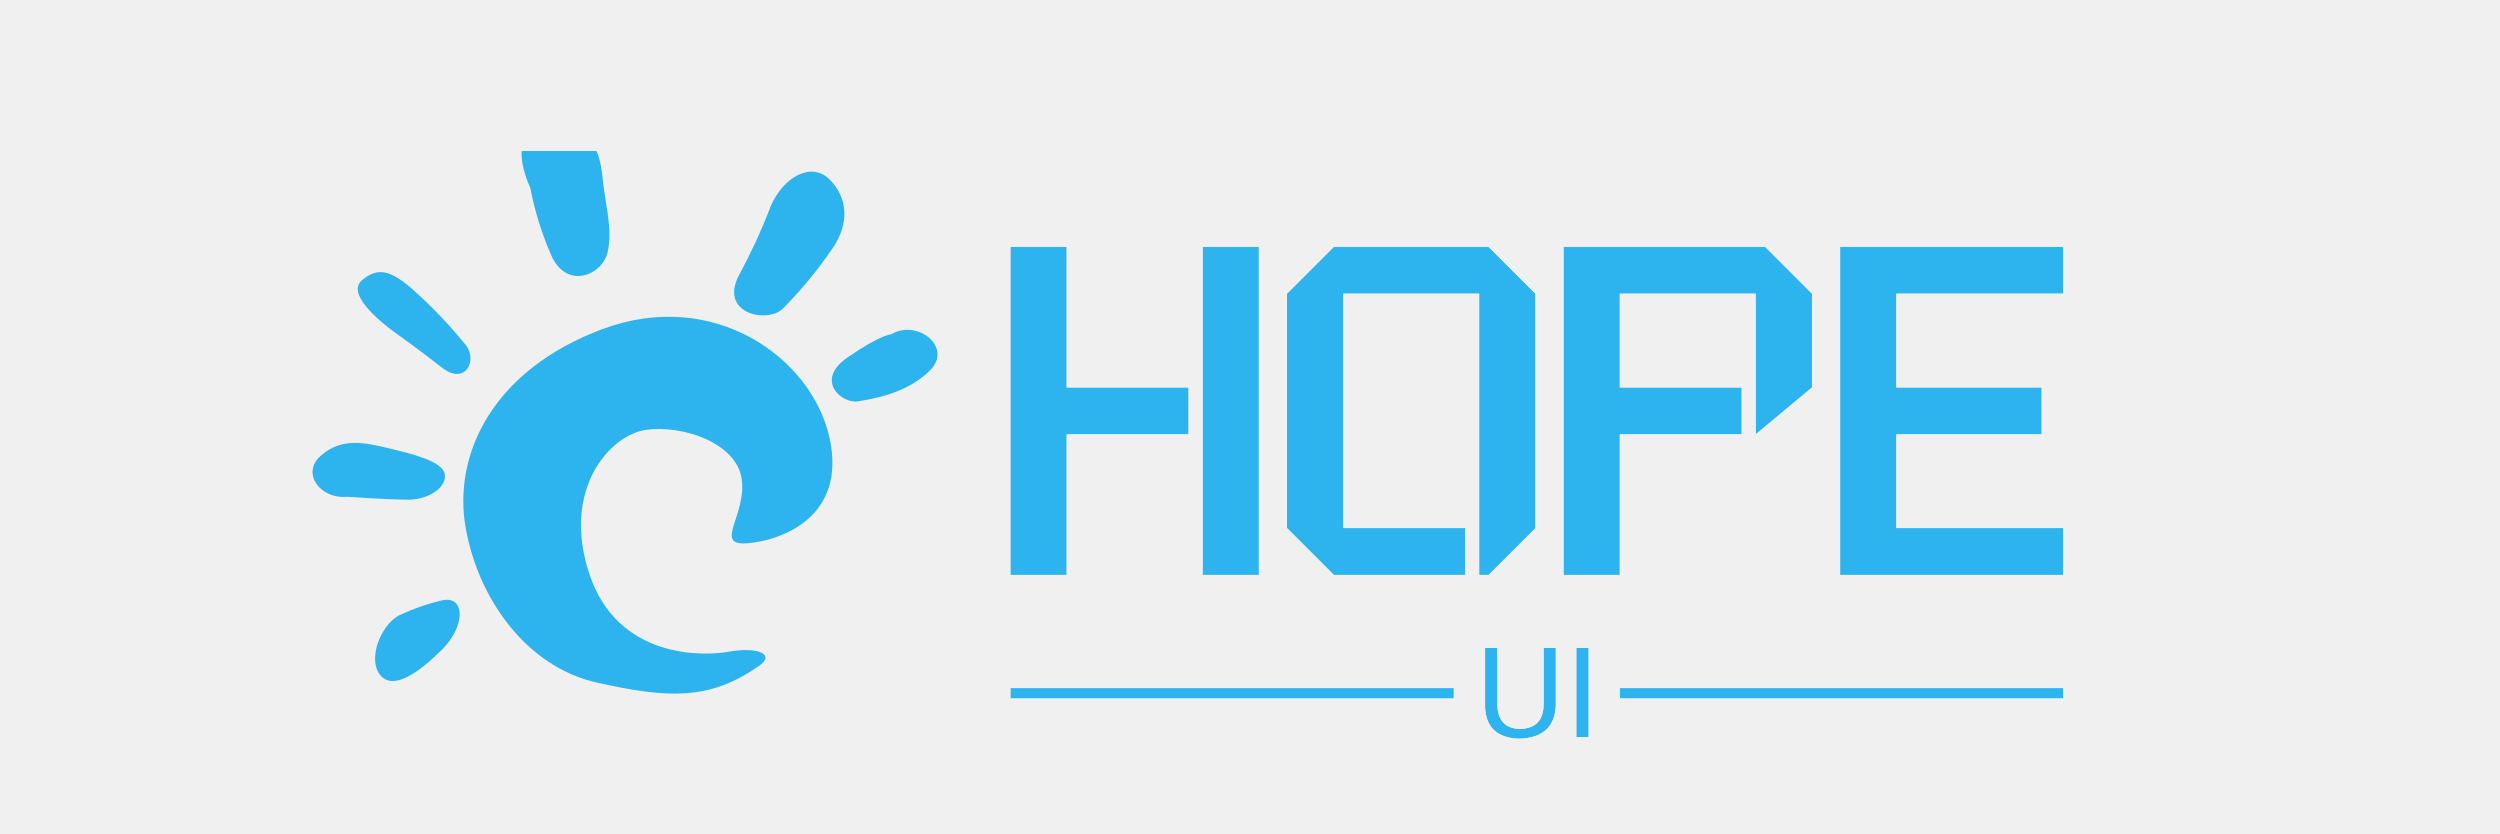
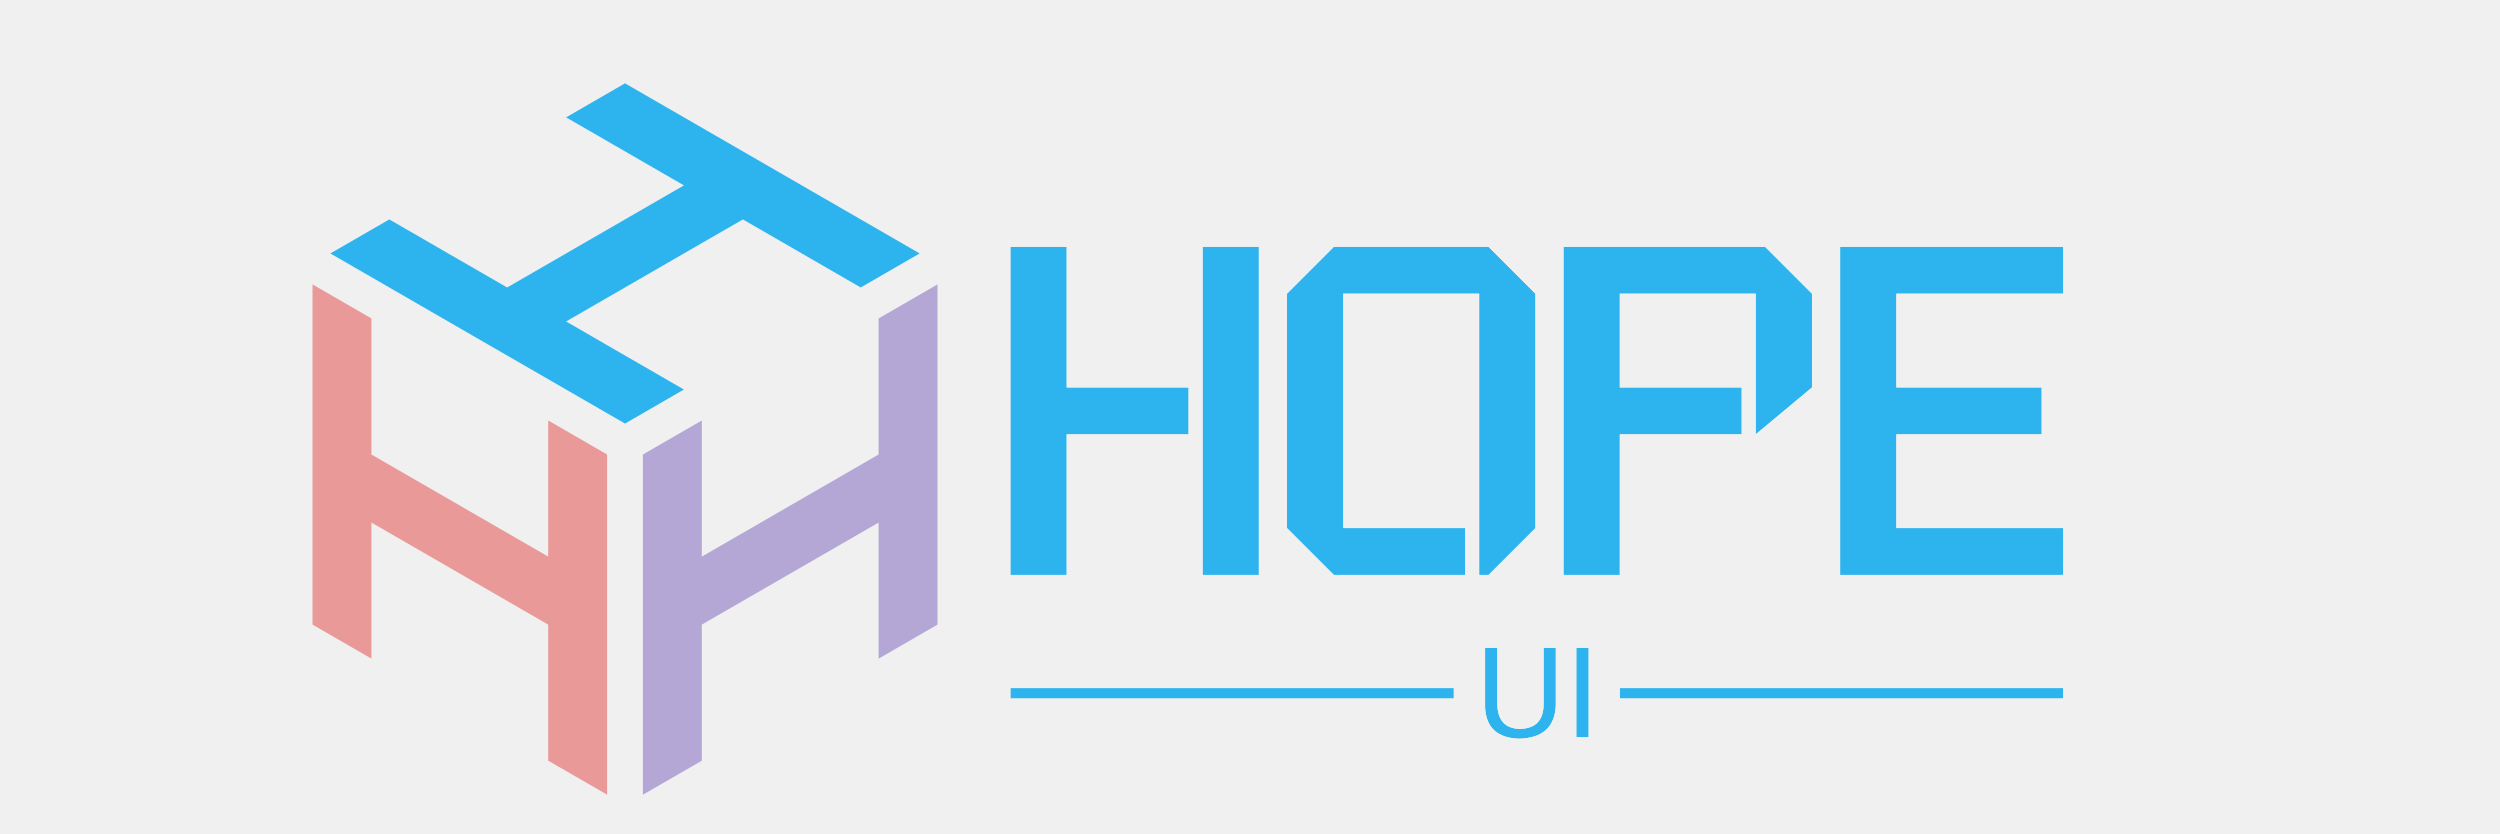
<svg xmlns="http://www.w3.org/2000/svg" data-v-1e121de1="" version="1.0" width="100%" height="100%" viewBox="0 0 240 80" preserveAspectRatio="xMidYMid meet" color-interpolation-filters="sRGB" class="el-tooltip" style="margin: auto;">
  <g data-v-1e121de1="" fill="#fff" class="icon-text-wrapper icon-svg-group iconsvg" transform="translate(30,20)">
    <g class="iconsvg-imagesvg" transform="translate(0,0)">
-       <rect fill="#fff" fill-opacity="0" stroke-width="2" x="0" y="0" width="60" height="54.59" class="image-rect" />
-       <svg filter="url(#colors6877853308)" x="0" y="-8" width="60" height="54.59" filtersec="colorsf4640945283" class="image-svg-svg primary">
-         <svg viewBox="0 0 84.06 76.48">
+       <rect fill="#2DB4EE" fill-opacity="0" stroke-width="2" x="0" y="0" width="60" height="68.294" class="image-rect" />
+       <svg x="0" y="-12" width="60" height="68.294" filtersec="colorsb4591345970" class="image-svg-svg primary">
+         <svg viewBox="0 0 151.7 172.67">
          <g>
-             <g fill="#f8b500">
-               <path d="M56 70.84c-3.43.62-14.93 1-18.75-10.41S40 41.68 44.87 41 57 42.72 57.72 47.58s-3.82 9 .69 8.68S71.95 52.79 69.52 42 53.9 21.89 39 27.45s-20.13 17-18.4 26.73S28.91 72.92 38.28 75s14.92 2.44 21.52-2.08c2.78-1.74 0-2.78-3.82-2.08M11.55 66c-2.43 1.39-4.17 5.9-2.43 8s5.2-.35 8.33-3.47 3.12-7.29 0-6.6a29 29 0 0 0-5.9 2.07M4.61 50c-3.47.35-6.25-3.12-3.47-5.55s5.9-1.74 9-1 7.29 1.73 7.64 3.47-2.08 3.47-4.86 3.47S4.61 50 4.61 50M11.89 28.49c-3.47-2.43-7.29-5.9-5.21-7.64s3.82-1.39 6.94 1.39a63.55 63.55 0 0 1 6.94 7.29c1.74 2.08 0 5.55-3.12 3.12s-5.55-4.17-5.55-4.17M29.25 8.36C27.86 5.23 26.82.37 32 0s6.62 3.15 7 7 1.39 6.94.7 10.07-5.55 5.21-7.64.35a43.87 43.87 0 0 1-2.78-9M61.53 11.13c1.74-4.17 5.56-6.25 8-3.82s2.78 5.9.35 9.37a57.42 57.42 0 0 1-6.6 8c-2.08 2.08-8.68.69-5.9-4.51a78.12 78.12 0 0 0 4.16-9M77.85 28.14c3.47-2.08 8.33 1.74 5.21 4.86s-7.64 3.82-9.72 4.17-5.9-2.78-1.39-5.9 5.9-3.12 5.9-3.12">
+             <g>
+               <path fill="#B4A7D6" d="M151.7 48.8l-14.3 8.26v33.03l-42.91 24.78V81.83l-14.3 8.26v82.58l14.3-8.26v-33.03l42.91-24.77v33.03l14.3-8.26V48.8z">
+                             </path>
+               <path fill="#2DB4EE" d="M18.64 33.03L4.33 41.29l71.52 41.29 14.3-8.26-28.6-16.52 42.91-24.77 28.6 16.52 14.31-8.26L75.85 0l-14.3 8.26 28.6 16.51-42.91 24.78-28.6-16.52z">
+                             </path>
+               <path fill="#EA9999" d="M0 131.38l14.3 8.26v-33.03l42.91 24.77v33.03l14.3 8.26V90.09l-14.3-8.26v33.04L14.3 90.09V57.06L0 48.8v82.58z">
                            </path>
            </g>
          </g>
        </svg>
      </svg>
-       <defs>
-         <filter id="colors6877853308">
-           <feColorMatrix type="matrix" values="0 0 0 0 0.176  0 0 0 0 0.703  0 0 0 0 0.93  0 0 0 1 0" class="icon-fecolormatrix" />
-         </filter>
-         <filter id="colorsf4640945283">
-           <feColorMatrix type="matrix" values="0 0 0 0 0.996  0 0 0 0 0.996  0 0 0 0 0.996  0 0 0 1 0" class="icon-fecolormatrix" />
-         </filter>
-         <filter id="colorsb7182699969">
-           <feColorMatrix type="matrix" values="0 0 0 0 0  0 0 0 0 0  0 0 0 0 0  0 0 0 1 0" class="icon-fecolormatrix" />
-         </filter>
-       </defs>
    </g>
    <g transform="translate(67.00055,3.69529)" mask="url(#fd446e38-6808-4e13-8772-d723e8527efc)">
      <g fill-rule="" class="tp-name iconsvg-namesvg" transform="translate(0,0)" fill="#2DB4EE">
        <g>
          <path d="M8.55-31.50L8.55-18L20.25-18L20.25-13.50L8.55-13.50L8.55 0L3.15 0L3.15-31.50L8.55-31.50ZM21.60-31.50L27-31.50L27 0L21.60 0L21.60-31.50ZM49.05-31.50L53.55-27L53.55-4.50L49.05 0L48.15 0L48.15-27L35.10-27L35.10-4.50L46.80-4.50L46.80 0L34.20 0L29.70-4.50L29.70-27L34.20-31.50L49.05-31.50ZM75.60-31.50L80.10-27L80.10-18L74.70-13.50L74.70-27L61.65-27L61.65-18L73.35-18L73.35-13.50L61.65-13.50L61.65 0L56.25 0L56.25-31.50L75.60-31.50ZM104.22-27L88.20-27L88.20-18L102.15-18L102.15-13.50L88.20-13.50L88.20-4.50L104.22-4.50L104.22 0L82.80 0L82.80-31.50L104.22-31.50L104.22-27Z" transform="translate(-3.15, 31.5)" />
        </g>
      </g>
      <g fill-rule="" hollow-target="t-name" class="tp-slogan iconsvg-slogansvg" fill="#2DB4EE" transform="translate(0,38.5)">
        <rect x="0" height="1" y="3.86" width="42.565" />
        <rect height="1" y="3.86" width="42.565" x="58.505" />
        <g transform="translate(45.565,0)">
          <path d="M6.56-3.19L6.56-8.58L7.73-8.58L7.73-3.05Q7.59 0.05 4.22 0.14L4.22 0.14Q1.08 0.05 0.94-2.86L0.94-2.86L0.94-8.58L2.11-8.58L2.11-3.19Q2.16-0.84 4.27-0.80L4.27-0.80Q6.56-0.84 6.56-3.19L6.56-3.19ZM9.70-8.58L10.88-8.58L10.88 0L9.70 0L9.70-8.58Z" transform="translate(-0.9375, 8.578125)" />
        </g>
      </g>
    </g>
  </g>
  <mask id="fd446e38-6808-4e13-8772-d723e8527efc">
    <g fill-rule="" class="tp-name iconsvg-namesvg" transform="translate(0,0)" fill="white">
      <g>
        <path d="M8.55-31.50L8.55-18L20.25-18L20.25-13.50L8.55-13.50L8.55 0L3.15 0L3.15-31.50L8.55-31.50ZM21.60-31.50L27-31.50L27 0L21.60 0L21.60-31.50ZM49.05-31.50L53.55-27L53.55-4.50L49.05 0L48.15 0L48.15-27L35.10-27L35.10-4.50L46.80-4.50L46.80 0L34.20 0L29.70-4.50L29.70-27L34.20-31.50L49.05-31.50ZM75.60-31.50L80.10-27L80.10-18L74.70-13.50L74.70-27L61.65-27L61.65-18L73.35-18L73.35-13.50L61.65-13.50L61.65 0L56.25 0L56.25-31.50L75.60-31.50ZM104.22-27L88.20-27L88.20-18L102.15-18L102.15-13.50L88.20-13.50L88.20-4.50L104.22-4.50L104.22 0L82.80 0L82.80-31.50L104.22-31.50L104.22-27Z" transform="translate(-3.15, 31.5)" />
      </g>
    </g>
    <rect fill="#000" x="0" y="0" width="105.07" height="12.72" transform="translate(-2, 36.5)" />
    <g fill-rule="" hollow-target="t-name" class="tp-slogan iconsvg-slogansvg" transform="translate(0,38.5)" fill="#fff">
      <rect x="0" height="1" y="3.86" width="42.565" />
      <rect height="1" y="3.86" width="42.565" x="58.505" />
      <g transform="translate(45.565,0)">
        <path d="M6.56-3.19L6.56-8.58L7.73-8.58L7.73-3.05Q7.59 0.05 4.22 0.14L4.22 0.14Q1.08 0.05 0.94-2.86L0.94-2.86L0.94-8.58L2.11-8.58L2.11-3.19Q2.16-0.84 4.27-0.80L4.27-0.80Q6.56-0.84 6.56-3.19L6.56-3.19ZM9.70-8.58L10.88-8.58L10.88 0L9.70 0L9.70-8.58Z" transform="translate(-0.9375, 8.578125)" />
      </g>
    </g>
  </mask>
</svg>
